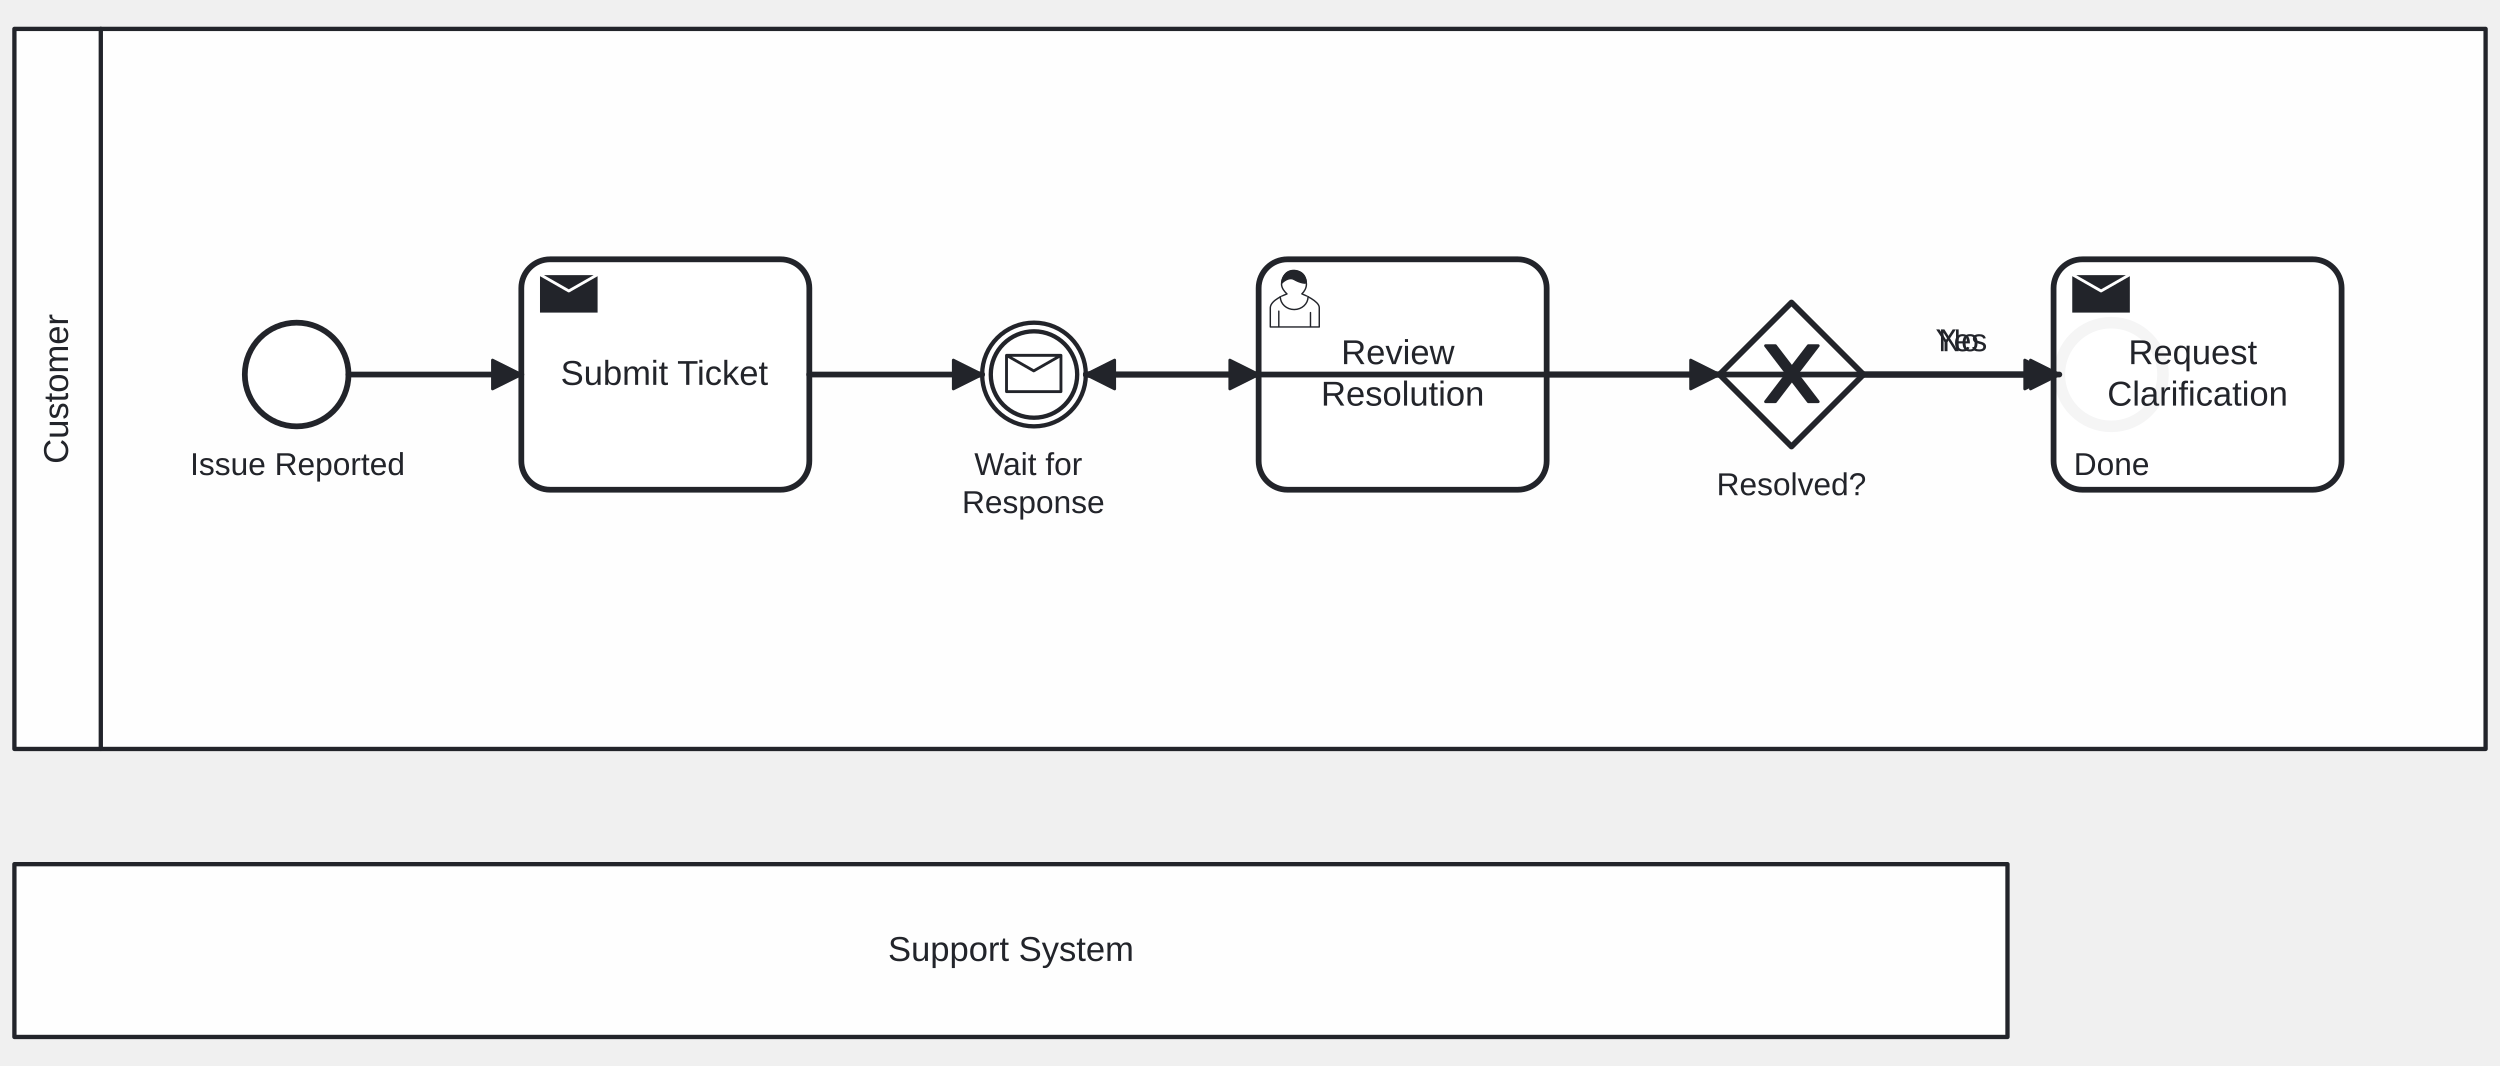
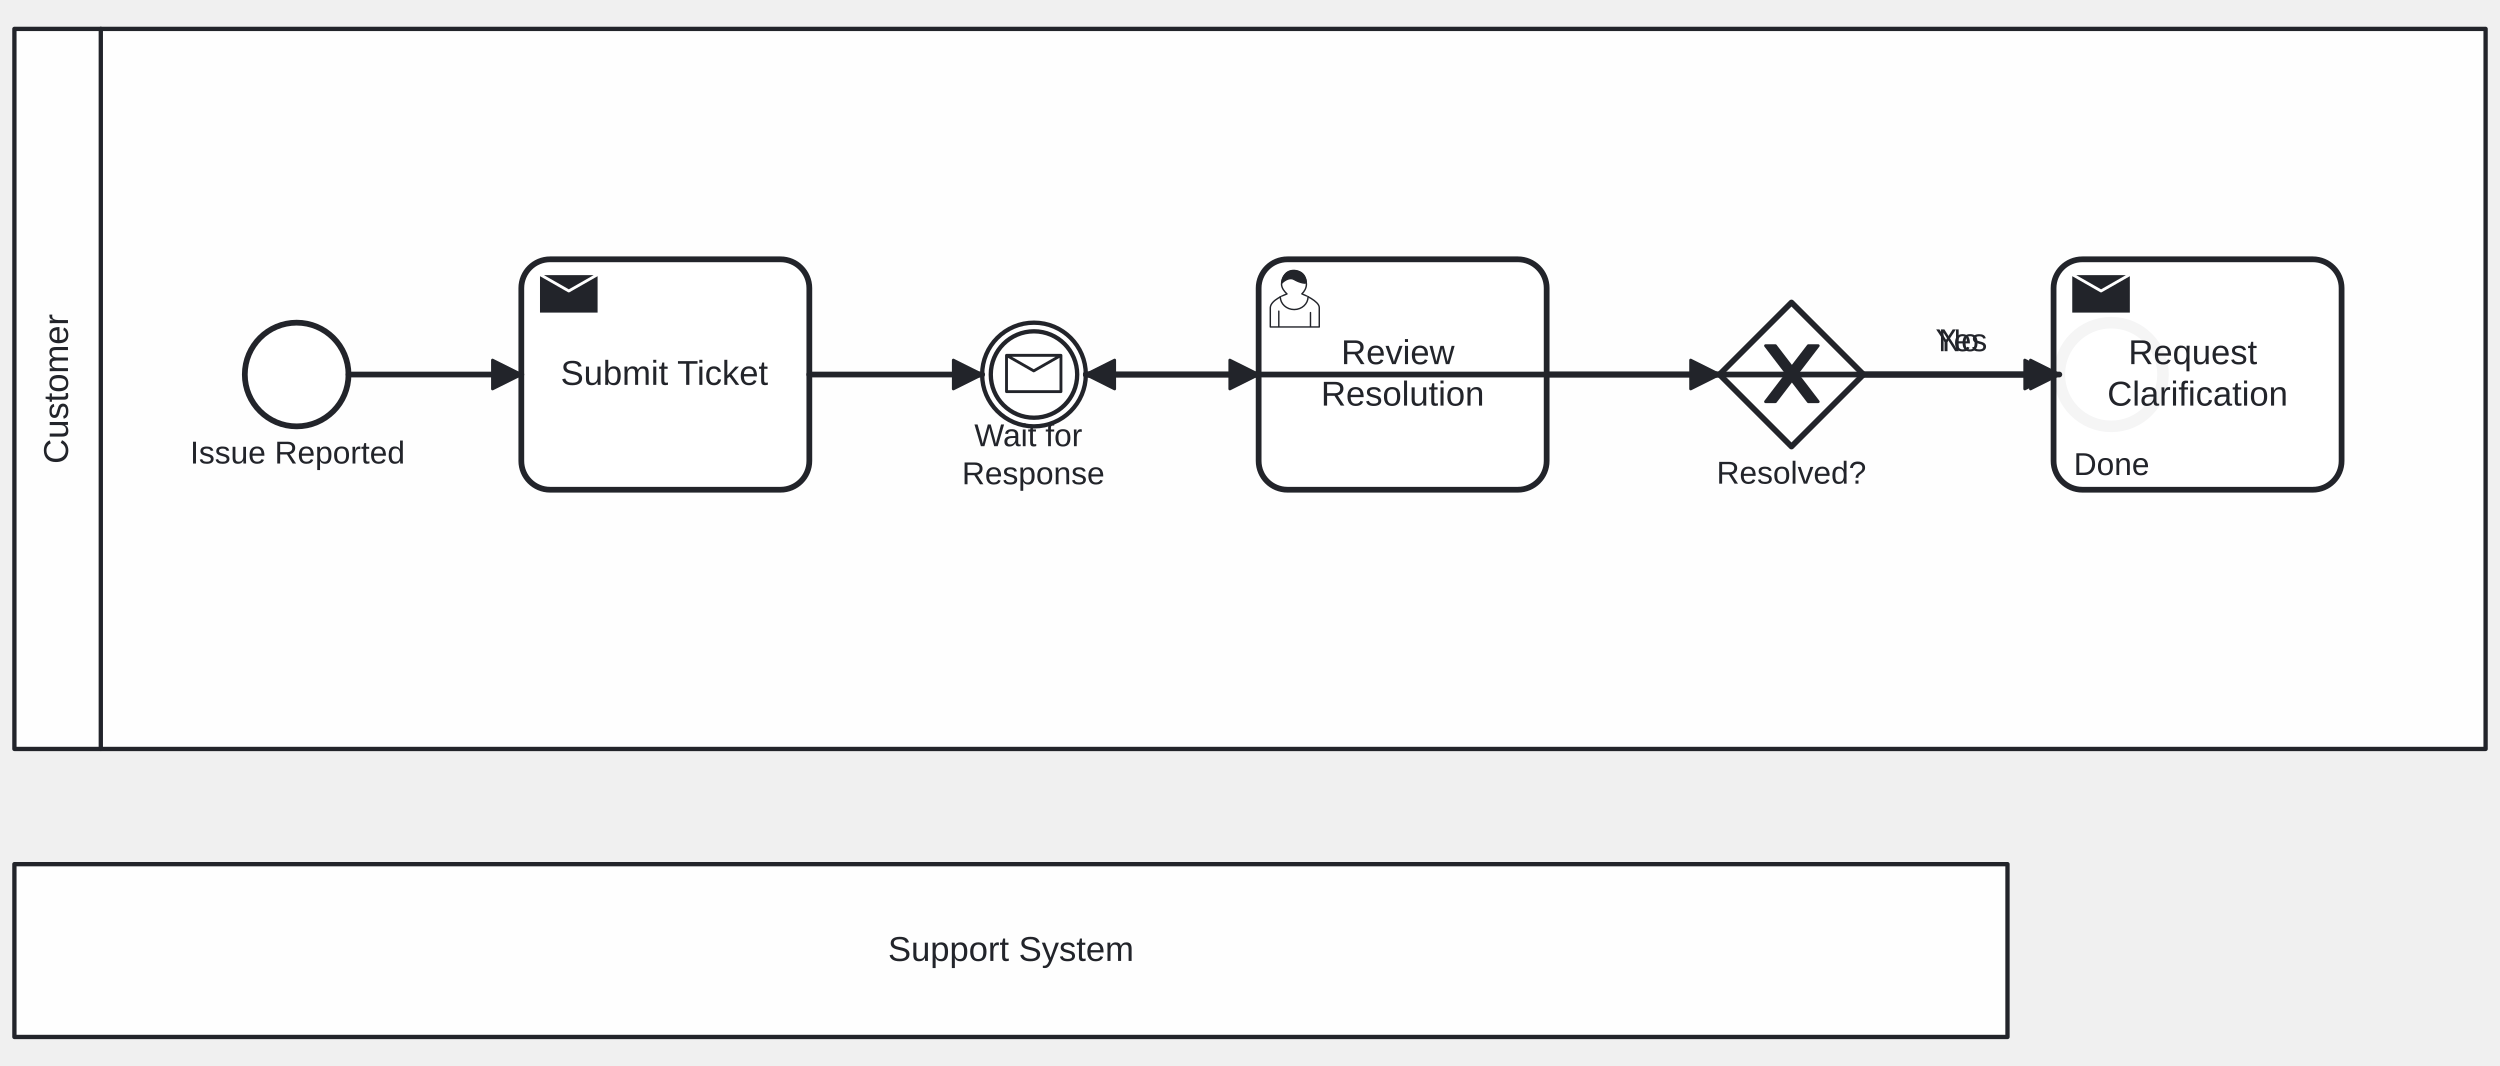
<svg xmlns="http://www.w3.org/2000/svg" width="1025" height="437" viewBox="157 77 868 360" version="1.1">
  <g class="djs-group">
    <g class="djs-element djs-shape" data-element-id="Participant_Customer" style="display: block;" transform="translate(162, 82)">
      <g class="djs-visual">
        <rect x="0" y="0" width="858" height="250" rx="0" ry="0" style="stroke-linecap: round; stroke-linejoin: round; stroke: hsl(225, 10%, 15%); stroke-width: 1.5px; fill: white; fill-opacity: 0.95;" />
        <path style="fill: none; stroke-linecap: round; stroke-linejoin: round; stroke: hsl(225, 10%, 15%); stroke-width: 1.5px;" d="M30,0L30,250" />
        <text style="font-family: Arial, sans-serif; font-size: 12px; font-weight: normal; fill: hsl(225, 10%, 15%);" lineHeight="1.2" class="djs-label" transform="matrix(-1.8369701987210297e-16, -1, 1, -1.8369701987210297e-16, 0, 250)">
          <tspan x="98.996" y="18.6">Customer</tspan>
        </text>
      </g>
      <rect x="-5" y="-5" rx="4" width="868" height="260" style="fill: none;" class="djs-outline" />
      <rect style="fill: none; stroke-opacity: 0; stroke: white; stroke-width: 15px;" class="djs-hit djs-hit-no-move" x="0" y="0" width="858" height="250" />
      <rect style="fill: none; stroke-opacity: 0; stroke: white; stroke-width: 15px;" class="djs-hit djs-hit-click-stroke" x="0" y="0" width="858" height="250" />
      <rect style="fill: none; stroke-opacity: 0; stroke: white; stroke-width: 15px;" class="djs-hit djs-hit-all" x="0" y="0" width="30" height="250" />
    </g>
    <g class="djs-children">
      <g class="djs-group">
        <g class="djs-element djs-shape" data-element-id="StartEvent_IssueReported" style="display: block;" transform="translate(242, 184)">
          <g class="djs-visual">
            <circle cx="18" cy="18" r="18" style="stroke-linecap: round; stroke-linejoin: round; stroke: hsl(225, 10%, 15%); stroke-width: 2px; fill: white; fill-opacity: 0.95;" />
          </g>
          <rect style="fill: none; stroke-opacity: 0; stroke: white; stroke-width: 15px;" class="djs-hit djs-hit-all" x="0" y="0" width="36" height="36" />
          <circle cx="18" cy="18" r="23" style="fill: none;" class="djs-outline" />
        </g>
      </g>
      <g class="djs-group">
        <g class="djs-element djs-shape" data-element-id="SendTask_SubmitTicket" style="display: block;" transform="translate(338, 162)">
          <g class="djs-visual">
            <rect x="0" y="0" width="100" height="80" rx="10" ry="10" style="stroke-linecap: round; stroke-linejoin: round; stroke: hsl(225, 10%, 15%); stroke-width: 2px; fill: white; fill-opacity: 0.95;" />
            <text style="font-family: Arial, sans-serif; font-size: 12px; font-weight: normal; fill: hsl(225, 10%, 15%);" lineHeight="1.2" class="djs-label">
              <tspan x="13.658" y="43.6">Submit Ticket</tspan>
            </text>
            <path style="fill: hsl(225, 10%, 15%); stroke-linecap: round; stroke-linejoin: round; stroke: white; stroke-width: 1px;" d="m 5.985,4.998 l 0,14 l 21,0 l 0,-14 z l 10.5,6 l 10.5,-6" />
          </g>
          <rect style="fill: none; stroke-opacity: 0; stroke: white; stroke-width: 15px;" class="djs-hit djs-hit-all" x="0" y="0" width="100" height="80" />
          <rect x="-5" y="-5" rx="14" width="110" height="90" style="fill: none;" class="djs-outline" />
        </g>
      </g>
      <g class="djs-group">
        <g class="djs-element djs-shape" data-element-id="Event_WaitForResponse" style="display: block;" transform="translate(498, 184)">
          <g class="djs-visual">
            <circle cx="18" cy="18" r="18" style="stroke-linecap: round; stroke-linejoin: round; stroke: hsl(225, 10%, 15%); stroke-width: 1.5px; fill: white; fill-opacity: 0.95;" />
            <circle cx="18" cy="18" r="15" style="stroke-linecap: round; stroke-linejoin: round; stroke: hsl(225, 10%, 15%); stroke-width: 1.5px; fill: none;" />
            <path style="fill: white; stroke-linecap: round; stroke-linejoin: round; stroke: hsl(225, 10%, 15%); stroke-width: 1px;" d="m 8.46,11.34 l 0,12.6 l 18.9,0 l 0,-12.6 z l 9.45,5.4 l 9.45,-5.4" />
          </g>
          <rect style="fill: none; stroke-opacity: 0; stroke: white; stroke-width: 15px;" class="djs-hit djs-hit-all" x="0" y="0" width="36" height="36" />
          <circle cx="18" cy="18" r="23" style="fill: none;" class="djs-outline" />
        </g>
      </g>
      <g class="djs-group">
        <g class="djs-element djs-shape" data-element-id="UserTask_ReviewResolution" style="display: block;" transform="translate(594, 162)">
          <g class="djs-visual">
            <rect x="0" y="0" width="100" height="80" rx="10" ry="10" style="stroke-linecap: round; stroke-linejoin: round; stroke: hsl(225, 10%, 15%); stroke-width: 2px; fill: white; fill-opacity: 0.95;" />
            <text style="font-family: Arial, sans-serif; font-size: 12px; font-weight: normal; fill: hsl(225, 10%, 15%);" lineHeight="1.2" class="djs-label">
              <tspan x="28.664" y="36.4">Review </tspan>
              <tspan x="21.656" y="50.8">Resolution</tspan>
            </text>
            <path style="fill: white; stroke-linecap: round; stroke-linejoin: round; stroke: hsl(225, 10%, 15%); stroke-width: 0.5px;" d="m 15,12 c 0.909,-0.845 1.594,-2.049 1.594,-3.385 0,-2.554 -1.805,-4.622 -4.357,-4.622 -2.552,0 -4.288,2.068 -4.288,4.622 0,1.348 0.974,2.562 1.896,3.405 -0.529,0.187 -5.669,2.097 -5.794,4.756 v 6.718 h 17 v -6.718 c 0,-2.298 -5.528,-4.595 -6.051,-4.776 zm -8,6 l 0,5.5 m 11,0 l 0,-5" />
            <path style="fill: white; stroke-linecap: round; stroke-linejoin: round; stroke: hsl(225, 10%, 15%); stroke-width: 0.5px;" d="m 15,12 m 2.162,1.009 c 0,2.447 -2.158,4.431 -4.821,4.431 -2.665,0 -4.822,-1.981 -4.822,-4.431 " />
            <path style="fill: hsl(225, 10%, 15%); stroke-linecap: round; stroke-linejoin: round; stroke: hsl(225, 10%, 15%); stroke-width: 0.5px;" d="m 15,12 m -6.9,-3.80 c 0,0 2.251,-2.358 4.274,-1.177 2.024,1.181 4.221,1.537 4.124,0.965 -0.098,-0.57 -0.117,-3.791 -4.191,-4.136 -3.575,0.001 -4.208,3.367 -4.207,4.348 z" />
          </g>
          <rect style="fill: none; stroke-opacity: 0; stroke: white; stroke-width: 15px;" class="djs-hit djs-hit-all" x="0" y="0" width="100" height="80" />
          <rect x="-5" y="-5" rx="14" width="110" height="90" style="fill: none;" class="djs-outline" />
        </g>
      </g>
      <g class="djs-group">
        <g class="djs-element djs-shape" data-element-id="Gateway_Resolved" style="display: block;" transform="translate(754, 177)">
          <g class="djs-visual">
            <polygon style="stroke-linecap: round; stroke-linejoin: round; stroke: hsl(225, 10%, 15%); stroke-width: 2px; fill: white; fill-opacity: 0.95;" points="25,0 50,25 25,50 0,25" />
            <path style="fill: hsl(225, 10%, 15%); stroke-linecap: round; stroke-linejoin: round; stroke: hsl(225, 10%, 15%); stroke-width: 1px;" d="m 16,15 7.429,9.714 -7.429,9.714 3.429,0 5.714,-7.464 5.714,7.464 3.429,0 -7.429,-9.714 7.429,-9.714 -3.429,0 -5.714,7.464 -5.714,-7.464 -3.429,0 z" />
          </g>
          <rect style="fill: none; stroke-opacity: 0; stroke: white; stroke-width: 15px;" class="djs-hit djs-hit-all" x="0" y="0" width="50" height="50" />
          <rect style="transform-box: fill-box; transform: rotate(45deg); transform-origin: center; fill: none;" x="2" y="2" rx="4" width="46" height="46" class="djs-outline" />
        </g>
      </g>
      <g class="djs-group">
        <g class="djs-element djs-shape" data-element-id="EndEvent_Done" style="display: block;" transform="translate(872, 184)">
          <g class="djs-visual">
            <circle cx="18" cy="18" r="18" style="stroke-linecap: round; stroke-linejoin: round; stroke: hsl(225, 10%, 15%); stroke-width: 4px; fill: white; fill-opacity: 0.95;" />
          </g>
          <rect style="fill: none; stroke-opacity: 0; stroke: white; stroke-width: 15px;" class="djs-hit djs-hit-all" x="0" y="0" width="36" height="36" />
          <circle cx="18" cy="18" r="24" style="fill: none;" class="djs-outline" />
        </g>
      </g>
      <g class="djs-group">
        <g class="djs-element djs-shape selected" data-element-id="SendTask_RequestClarification" style="display: block;" transform="translate(870, 162)">
          <g class="djs-visual">
            <rect x="0" y="0" width="100" height="80" rx="10" ry="10" style="stroke-linecap: round; stroke-linejoin: round; stroke: hsl(225, 10%, 15%); stroke-width: 2px; fill: white; fill-opacity: 0.95;" />
            <text style="font-family: Arial, sans-serif; font-size: 12px; font-weight: normal; fill: hsl(225, 10%, 15%);" lineHeight="1.2" class="djs-label">
              <tspan x="25.988" y="36.4">Request </tspan>
              <tspan x="18.662" y="50.8">Clarification</tspan>
            </text>
            <path style="fill: hsl(225, 10%, 15%); stroke-linecap: round; stroke-linejoin: round; stroke: white; stroke-width: 1px;" d="m 5.985,4.998 l 0,14 l 21,0 l 0,-14 z l 10.5,6 l 10.5,-6" />
          </g>
          <rect style="fill: none; stroke-opacity: 0; stroke: white; stroke-width: 15px;" class="djs-hit djs-hit-all" x="0" y="0" width="100" height="80" />
          <rect x="-5" y="-5" rx="14" width="110" height="90" style="fill: none;" class="djs-outline" />
        </g>
      </g>
      <g class="djs-group">
-         <g class="djs-element djs-connection" data-element-id="Flow_0f1ekc5" style="display: block;">
-           <g class="djs-visual">
-             <defs>
-               <marker id="marker-0qfgh4tx1kji6nmfmem5mn1lu" viewBox="0 0 20 20" refX="11" refY="10" markerWidth="10" markerHeight="10" orient="auto">
-                 <path d="M 1 5 L 11 10 L 1 15 Z" style="stroke-linecap: round; stroke-linejoin: round; stroke: hsl(225, 10%, 15%); stroke-width: 1px; fill: hsl(225, 10%, 15%);" />
-               </marker>
-             </defs>
-             <path style="fill: none; stroke-linecap: round; stroke-linejoin: round; stroke: hsl(225, 10%, 15%); stroke-width: 2px; marker-end: url(#marker-0qfgh4tx1kji6nmfmem5mn1lu);" data-corner-radius="5" d="M278,202L338,202" />
+         <g class="djs-element djs-connection" data-element-id="Flow_0iqi2yr" style="display: block;">
+           <g class="djs-visual">
+             <defs>
+               <marker id="marker-5fastjjwgl2qu1cnp6h3ef6a5" viewBox="0 0 20 20" refX="11" refY="10" markerWidth="10" markerHeight="10" orient="auto">
+                 <path d="M 1 5 L 11 10 L 1 15 Z" style="stroke-linecap: round; stroke-linejoin: round; stroke: hsl(225, 10%, 15%); stroke-width: 1px; fill: hsl(225, 10%, 15%);" />
+               </marker>
+             </defs>
+             <path style="fill: none; stroke-linecap: round; stroke-linejoin: round; stroke: hsl(225, 10%, 15%); stroke-width: 2px; marker-end: url(#marker-5fastjjwgl2qu1cnp6h3ef6a5);" data-corner-radius="5" d="M278,202L338,202" />
          </g>
          <path d="M278,202L338,202" style="fill: none; stroke-opacity: 0; stroke: white; stroke-width: 15px;" class="djs-hit djs-hit-stroke" />
          <rect x="273" y="197" rx="4" width="70" height="10" style="fill: none;" class="djs-outline" />
        </g>
      </g>
      <g class="djs-group">
-         <g class="djs-element djs-connection" data-element-id="Flow_1qn91hy" style="display: block;">
-           <g class="djs-visual">
-             <defs>
-               <marker id="marker-849zg4h379iwtlnntx0kdvjc4" viewBox="0 0 20 20" refX="11" refY="10" markerWidth="10" markerHeight="10" orient="auto">
-                 <path d="M 1 5 L 11 10 L 1 15 Z" style="stroke-linecap: round; stroke-linejoin: round; stroke: hsl(225, 10%, 15%); stroke-width: 1px; fill: hsl(225, 10%, 15%);" />
-               </marker>
-             </defs>
-             <path style="fill: none; stroke-linecap: round; stroke-linejoin: round; stroke: hsl(225, 10%, 15%); stroke-width: 2px; marker-end: url(#marker-849zg4h379iwtlnntx0kdvjc4);" data-corner-radius="5" d="M438,202L498,202" />
+         <g class="djs-element djs-connection" data-element-id="Flow_1jriilh" style="display: block;">
+           <g class="djs-visual">
+             <defs>
+               <marker id="marker-dip1tk0cw712lmwj6ic4ypzpe" viewBox="0 0 20 20" refX="11" refY="10" markerWidth="10" markerHeight="10" orient="auto">
+                 <path d="M 1 5 L 11 10 L 1 15 Z" style="stroke-linecap: round; stroke-linejoin: round; stroke: hsl(225, 10%, 15%); stroke-width: 1px; fill: hsl(225, 10%, 15%);" />
+               </marker>
+             </defs>
+             <path style="fill: none; stroke-linecap: round; stroke-linejoin: round; stroke: hsl(225, 10%, 15%); stroke-width: 2px; marker-end: url(#marker-dip1tk0cw712lmwj6ic4ypzpe);" data-corner-radius="5" d="M438,202L498,202" />
          </g>
          <path d="M438,202L498,202" style="fill: none; stroke-opacity: 0; stroke: white; stroke-width: 15px;" class="djs-hit djs-hit-stroke" />
          <rect x="433" y="197" rx="4" width="70" height="10" style="fill: none;" class="djs-outline" />
        </g>
      </g>
      <g class="djs-group">
-         <g class="djs-element djs-connection" data-element-id="Flow_0gg77wg" style="display: block;">
-           <g class="djs-visual">
-             <defs>
-               <marker id="marker-5llj1y1tbmhe2siqysorgnhvx" viewBox="0 0 20 20" refX="11" refY="10" markerWidth="10" markerHeight="10" orient="auto">
-                 <path d="M 1 5 L 11 10 L 1 15 Z" style="stroke-linecap: round; stroke-linejoin: round; stroke: hsl(225, 10%, 15%); stroke-width: 1px; fill: hsl(225, 10%, 15%);" />
-               </marker>
-             </defs>
-             <path style="fill: none; stroke-linecap: round; stroke-linejoin: round; stroke: hsl(225, 10%, 15%); stroke-width: 2px; marker-end: url(#marker-5llj1y1tbmhe2siqysorgnhvx);" data-corner-radius="5" d="M534,202L594,202" />
+         <g class="djs-element djs-connection" data-element-id="Flow_03qt0t3" style="display: block;">
+           <g class="djs-visual">
+             <defs>
+               <marker id="marker-7rfmnei07uh7vgp3fymrrr728" viewBox="0 0 20 20" refX="11" refY="10" markerWidth="10" markerHeight="10" orient="auto">
+                 <path d="M 1 5 L 11 10 L 1 15 Z" style="stroke-linecap: round; stroke-linejoin: round; stroke: hsl(225, 10%, 15%); stroke-width: 1px; fill: hsl(225, 10%, 15%);" />
+               </marker>
+             </defs>
+             <path style="fill: none; stroke-linecap: round; stroke-linejoin: round; stroke: hsl(225, 10%, 15%); stroke-width: 2px; marker-end: url(#marker-7rfmnei07uh7vgp3fymrrr728);" data-corner-radius="5" d="M534,202L594,202" />
          </g>
          <path d="M534,202L594,202" style="fill: none; stroke-opacity: 0; stroke: white; stroke-width: 15px;" class="djs-hit djs-hit-stroke" />
          <rect x="529" y="197" rx="4" width="70" height="10" style="fill: none;" class="djs-outline" />
        </g>
      </g>
      <g class="djs-group">
-         <g class="djs-element djs-connection" data-element-id="Flow_19l50m2" style="display: block;">
-           <g class="djs-visual">
-             <defs>
-               <marker id="marker-9d86mw24muuwrfmflrpcqfas1" viewBox="0 0 20 20" refX="11" refY="10" markerWidth="10" markerHeight="10" orient="auto">
-                 <path d="M 1 5 L 11 10 L 1 15 Z" style="stroke-linecap: round; stroke-linejoin: round; stroke: hsl(225, 10%, 15%); stroke-width: 1px; fill: hsl(225, 10%, 15%);" />
-               </marker>
-             </defs>
-             <path style="fill: none; stroke-linecap: round; stroke-linejoin: round; stroke: hsl(225, 10%, 15%); stroke-width: 2px; marker-end: url(#marker-9d86mw24muuwrfmflrpcqfas1);" data-corner-radius="5" d="M694,202L754,202" />
+         <g class="djs-element djs-connection" data-element-id="Flow_1sly86z" style="display: block;">
+           <g class="djs-visual">
+             <defs>
+               <marker id="marker-7ia6w7fhme9aiyyz456etysht" viewBox="0 0 20 20" refX="11" refY="10" markerWidth="10" markerHeight="10" orient="auto">
+                 <path d="M 1 5 L 11 10 L 1 15 Z" style="stroke-linecap: round; stroke-linejoin: round; stroke: hsl(225, 10%, 15%); stroke-width: 1px; fill: hsl(225, 10%, 15%);" />
+               </marker>
+             </defs>
+             <path style="fill: none; stroke-linecap: round; stroke-linejoin: round; stroke: hsl(225, 10%, 15%); stroke-width: 2px; marker-end: url(#marker-7ia6w7fhme9aiyyz456etysht);" data-corner-radius="5" d="M694,202L754,202" />
          </g>
          <path d="M694,202L754,202" style="fill: none; stroke-opacity: 0; stroke: white; stroke-width: 15px;" class="djs-hit djs-hit-stroke" />
          <rect x="689" y="197" rx="4" width="70" height="10" style="fill: none;" class="djs-outline" />
        </g>
      </g>
      <g class="djs-group">
        <g class="djs-element djs-shape" data-element-id="EndEvent_Done_label" style="display: block;" transform="translate(877, 227)">
          <g class="djs-visual">
            <text style="font-family: Arial, sans-serif; font-size: 11px; font-weight: normal; fill: hsl(225, 10%, 15%);" lineHeight="1.2" class="djs-label">
              <tspan x="0" y="9.9">Done</tspan>
            </text>
          </g>
          <rect style="fill: none; stroke-opacity: 0; stroke: white; stroke-width: 15px;" class="djs-hit djs-hit-all" x="0" y="0" width="27" height="14" />
          <rect x="-5" y="-5" rx="4" width="37" height="24" style="fill: none;" class="djs-outline" />
        </g>
      </g>
      <g class="djs-group">
        <g class="djs-element djs-connection" data-element-id="Flow_Yes" style="display: block;">
          <g class="djs-visual">
            <defs>
-               <marker id="marker-9uw29c5fqmddkjo78yna2d5kg" viewBox="0 0 20 20" refX="11" refY="10" markerWidth="10" markerHeight="10" orient="auto">
-                 <path d="M 1 5 L 11 10 L 1 15 Z" style="stroke-linecap: round; stroke-linejoin: round; stroke: hsl(225, 10%, 15%); stroke-width: 1px; fill: hsl(225, 10%, 15%);" />
-               </marker>
-             </defs>
-             <path style="fill: none; stroke-linecap: round; stroke-linejoin: round; stroke: hsl(225, 10%, 15%); stroke-width: 2px; marker-end: url(#marker-9uw29c5fqmddkjo78yna2d5kg);" data-corner-radius="5" d="M804,202L872,202" />
+               <marker id="marker-5vi9xpb36g6r3fdc2uhtf797z" viewBox="0 0 20 20" refX="11" refY="10" markerWidth="10" markerHeight="10" orient="auto">
+                 <path d="M 1 5 L 11 10 L 1 15 Z" style="stroke-linecap: round; stroke-linejoin: round; stroke: hsl(225, 10%, 15%); stroke-width: 1px; fill: hsl(225, 10%, 15%);" />
+               </marker>
+             </defs>
+             <path style="fill: none; stroke-linecap: round; stroke-linejoin: round; stroke: hsl(225, 10%, 15%); stroke-width: 2px; marker-end: url(#marker-5vi9xpb36g6r3fdc2uhtf797z);" data-corner-radius="5" d="M804,202L872,202" />
          </g>
          <path d="M804,202L872,202" style="fill: none; stroke-opacity: 0; stroke: white; stroke-width: 15px;" class="djs-hit djs-hit-stroke" />
          <rect x="799" y="197" rx="4" width="78" height="10" style="fill: none;" class="djs-outline" />
        </g>
      </g>
      <g class="djs-group">
        <g class="djs-element djs-shape" data-element-id="Flow_Yes_label" style="display: block;" transform="translate(829, 184)">
          <g class="djs-visual">
            <text style="font-family: Arial, sans-serif; font-size: 11px; font-weight: normal; fill: hsl(225, 10%, 15%);" lineHeight="1.2" class="djs-label">
              <tspan x="0" y="9.9">Yes</tspan>
            </text>
          </g>
          <rect style="fill: none; stroke-opacity: 0; stroke: white; stroke-width: 15px;" class="djs-hit djs-hit-all" x="0" y="0" width="19" height="14" />
          <rect x="-5" y="-5" rx="4" width="29" height="24" style="fill: none;" class="djs-outline" />
        </g>
      </g>
      <g class="djs-group">
        <g class="djs-element djs-connection" data-element-id="Flow_No" style="display: block;">
          <g class="djs-visual">
            <defs>
-               <marker id="marker-dyfa938tfkmv8cfwiqefsuatf" viewBox="0 0 20 20" refX="11" refY="10" markerWidth="10" markerHeight="10" orient="auto">
-                 <path d="M 1 5 L 11 10 L 1 15 Z" style="stroke-linecap: round; stroke-linejoin: round; stroke: hsl(225, 10%, 15%); stroke-width: 1px; fill: hsl(225, 10%, 15%);" />
-               </marker>
-             </defs>
-             <path style="fill: none; stroke-linecap: round; stroke-linejoin: round; stroke: hsl(225, 10%, 15%); stroke-width: 2px; marker-end: url(#marker-dyfa938tfkmv8cfwiqefsuatf);" data-corner-radius="5" d="M804,202L870,202" />
+               <marker id="marker-co2bltec61wpjymbwm47y2ddh" viewBox="0 0 20 20" refX="11" refY="10" markerWidth="10" markerHeight="10" orient="auto">
+                 <path d="M 1 5 L 11 10 L 1 15 Z" style="stroke-linecap: round; stroke-linejoin: round; stroke: hsl(225, 10%, 15%); stroke-width: 1px; fill: hsl(225, 10%, 15%);" />
+               </marker>
+             </defs>
+             <path style="fill: none; stroke-linecap: round; stroke-linejoin: round; stroke: hsl(225, 10%, 15%); stroke-width: 2px; marker-end: url(#marker-co2bltec61wpjymbwm47y2ddh);" data-corner-radius="5" d="M804,202L870,202" />
          </g>
          <path d="M804,202L870,202" style="fill: none; stroke-opacity: 0; stroke: white; stroke-width: 15px;" class="djs-hit djs-hit-stroke" />
          <rect x="799" y="197" rx="4" width="76" height="10" style="fill: none;" class="djs-outline" />
        </g>
      </g>
      <g class="djs-group">
        <g class="djs-element djs-shape" data-element-id="Flow_No_label" style="display: block;" transform="translate(830, 184)">
          <g class="djs-visual">
            <text style="font-family: Arial, sans-serif; font-size: 11px; font-weight: normal; fill: hsl(225, 10%, 15%);" lineHeight="1.2" class="djs-label">
              <tspan x="0" y="9.9">No</tspan>
            </text>
          </g>
          <rect style="fill: none; stroke-opacity: 0; stroke: white; stroke-width: 15px;" class="djs-hit djs-hit-all" x="0" y="0" width="15" height="14" />
          <rect x="-5" y="-5" rx="4" width="25" height="24" style="fill: none;" class="djs-outline" />
        </g>
      </g>
      <g class="djs-group">
        <g class="djs-element djs-connection" data-element-id="Flow_RequestClarification_to_WaitForResponse" style="display: block;">
          <g class="djs-visual">
            <defs>
-               <marker id="marker-b400jasock8qjjzqatcov23jb" viewBox="0 0 20 20" refX="11" refY="10" markerWidth="10" markerHeight="10" orient="auto">
-                 <path d="M 1 5 L 11 10 L 1 15 Z" style="stroke-linecap: round; stroke-linejoin: round; stroke: hsl(225, 10%, 15%); stroke-width: 1px; fill: hsl(225, 10%, 15%);" />
-               </marker>
-             </defs>
-             <path style="fill: none; stroke-linecap: round; stroke-linejoin: round; stroke: hsl(225, 10%, 15%); stroke-width: 2px; marker-end: url(#marker-b400jasock8qjjzqatcov23jb);" data-corner-radius="5" d="M870,202L534,202" />
+               <marker id="marker-8qphm7h38biuiun8mfowgfxwb" viewBox="0 0 20 20" refX="11" refY="10" markerWidth="10" markerHeight="10" orient="auto">
+                 <path d="M 1 5 L 11 10 L 1 15 Z" style="stroke-linecap: round; stroke-linejoin: round; stroke: hsl(225, 10%, 15%); stroke-width: 1px; fill: hsl(225, 10%, 15%);" />
+               </marker>
+             </defs>
+             <path style="fill: none; stroke-linecap: round; stroke-linejoin: round; stroke: hsl(225, 10%, 15%); stroke-width: 2px; marker-end: url(#marker-8qphm7h38biuiun8mfowgfxwb);" data-corner-radius="5" d="M870,202L534,202" />
          </g>
          <path d="M870,202L534,202" style="fill: none; stroke-opacity: 0; stroke: white; stroke-width: 15px;" class="djs-hit djs-hit-stroke" />
          <rect x="529" y="197" rx="4" width="346" height="10" style="fill: none;" class="djs-outline" />
        </g>
      </g>
    </g>
  </g>
  <g class="djs-group">
-     <g class="djs-element djs-shape" data-element-id="StartEvent_IssueReported_label" style="display: block;" transform="translate(223, 227)">
+     <g class="djs-element djs-shape" data-element-id="StartEvent_IssueReported_label" style="display: block;" transform="translate(223, 223)">
      <g class="djs-visual">
        <text style="font-family: Arial, sans-serif; font-size: 11px; font-weight: normal; fill: hsl(225, 10%, 15%);" lineHeight="1.2" class="djs-label">
          <tspan x="0" y="9.9">Issue Reported</tspan>
        </text>
      </g>
      <rect style="fill: none; stroke-opacity: 0; stroke: white; stroke-width: 15px;" class="djs-hit djs-hit-all" x="0" y="0" width="75" height="14" />
      <rect x="-5" y="-5" rx="4" width="85" height="24" style="fill: none;" class="djs-outline" />
    </g>
  </g>
  <g class="djs-group">
-     <g class="djs-element djs-shape" data-element-id="Event_WaitForResponse_label" style="display: block;" transform="translate(491, 227)">
+     <g class="djs-element djs-shape" data-element-id="Event_WaitForResponse_label" style="display: block;" transform="translate(491, 217)">
      <g class="djs-visual">
        <text style="font-family: Arial, sans-serif; font-size: 11px; font-weight: normal; fill: hsl(225, 10%, 15%);" lineHeight="1.2" class="djs-label">
          <tspan x="4.285" y="9.9">Wait for </tspan>
          <tspan x="0" y="23.1">Response</tspan>
        </text>
      </g>
      <rect style="fill: none; stroke-opacity: 0; stroke: white; stroke-width: 15px;" class="djs-hit djs-hit-all" x="0" y="0" width="50" height="27" />
      <rect x="-5" y="-5" rx="4" width="60" height="37" style="fill: none;" class="djs-outline" />
    </g>
  </g>
  <g class="djs-group">
-     <g class="djs-element djs-shape" data-element-id="Gateway_Resolved_label" style="display: block;" transform="translate(753, 234)">
+     <g class="djs-element djs-shape" data-element-id="Gateway_Resolved_label" style="display: block;" transform="translate(753, 230)">
      <g class="djs-visual">
        <text style="font-family: Arial, sans-serif; font-size: 11px; font-weight: normal; fill: hsl(225, 10%, 15%);" lineHeight="1.2" class="djs-label">
          <tspan x="0" y="9.9">Resolved?</tspan>
        </text>
      </g>
      <rect style="fill: none; stroke-opacity: 0; stroke: white; stroke-width: 15px;" class="djs-hit djs-hit-all" x="0" y="0" width="52" height="14" />
      <rect x="-5" y="-5" rx="4" width="62" height="24" style="fill: none;" class="djs-outline" />
    </g>
  </g>
  <g class="djs-group">
    <g class="djs-element djs-shape" data-element-id="Participant_SupportSystem" style="display: block;" transform="translate(162, 372)">
      <g class="djs-visual">
        <rect x="0" y="0" width="692" height="60" rx="0" ry="0" style="stroke-linecap: round; stroke-linejoin: round; stroke: hsl(225, 10%, 15%); stroke-width: 1.5px; fill: white; fill-opacity: 0.95;" />
        <text style="font-family: Arial, sans-serif; font-size: 12px; font-weight: normal; fill: hsl(225, 10%, 15%);" lineHeight="1.2" class="djs-label">
          <tspan x="303.316" y="33.6">Support System</tspan>
        </text>
      </g>
      <rect x="-5" y="-5" rx="4" width="702" height="70" style="fill: none;" class="djs-outline" />
      <rect style="fill: none; stroke-opacity: 0; stroke: white; stroke-width: 15px;" class="djs-hit djs-hit-all" x="0" y="0" width="692" height="60" />
    </g>
  </g>
</svg>
